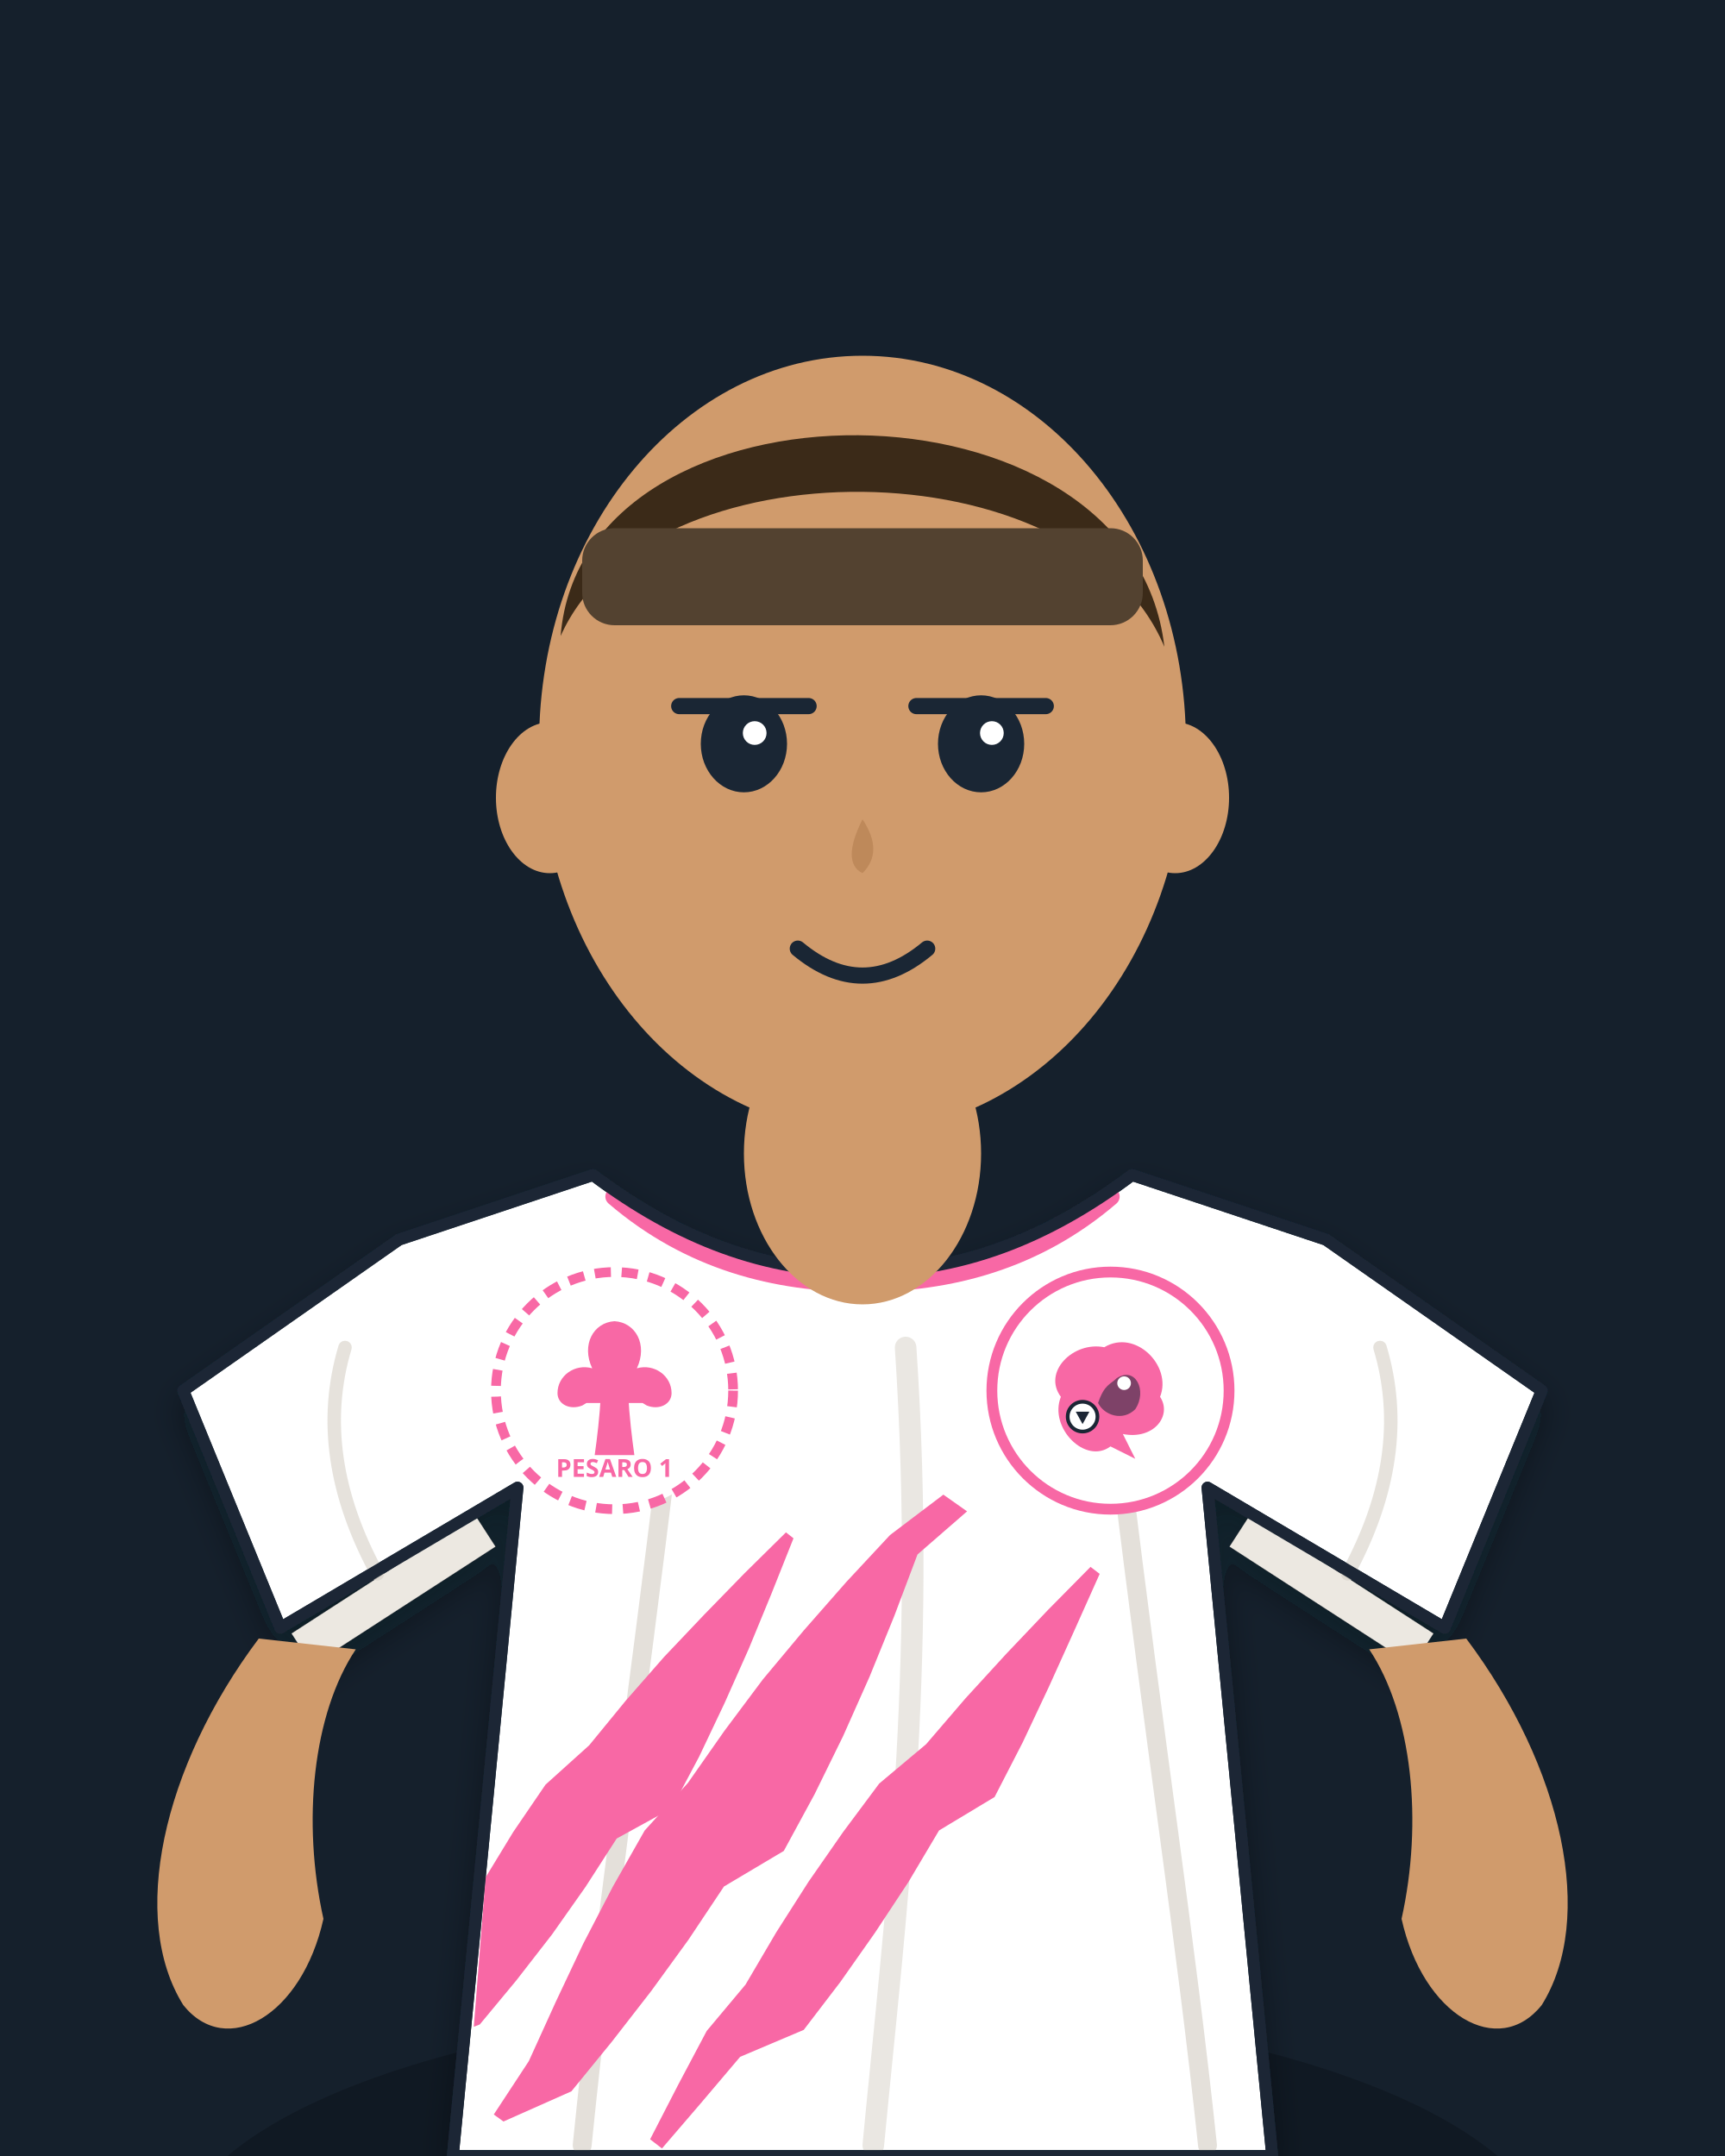
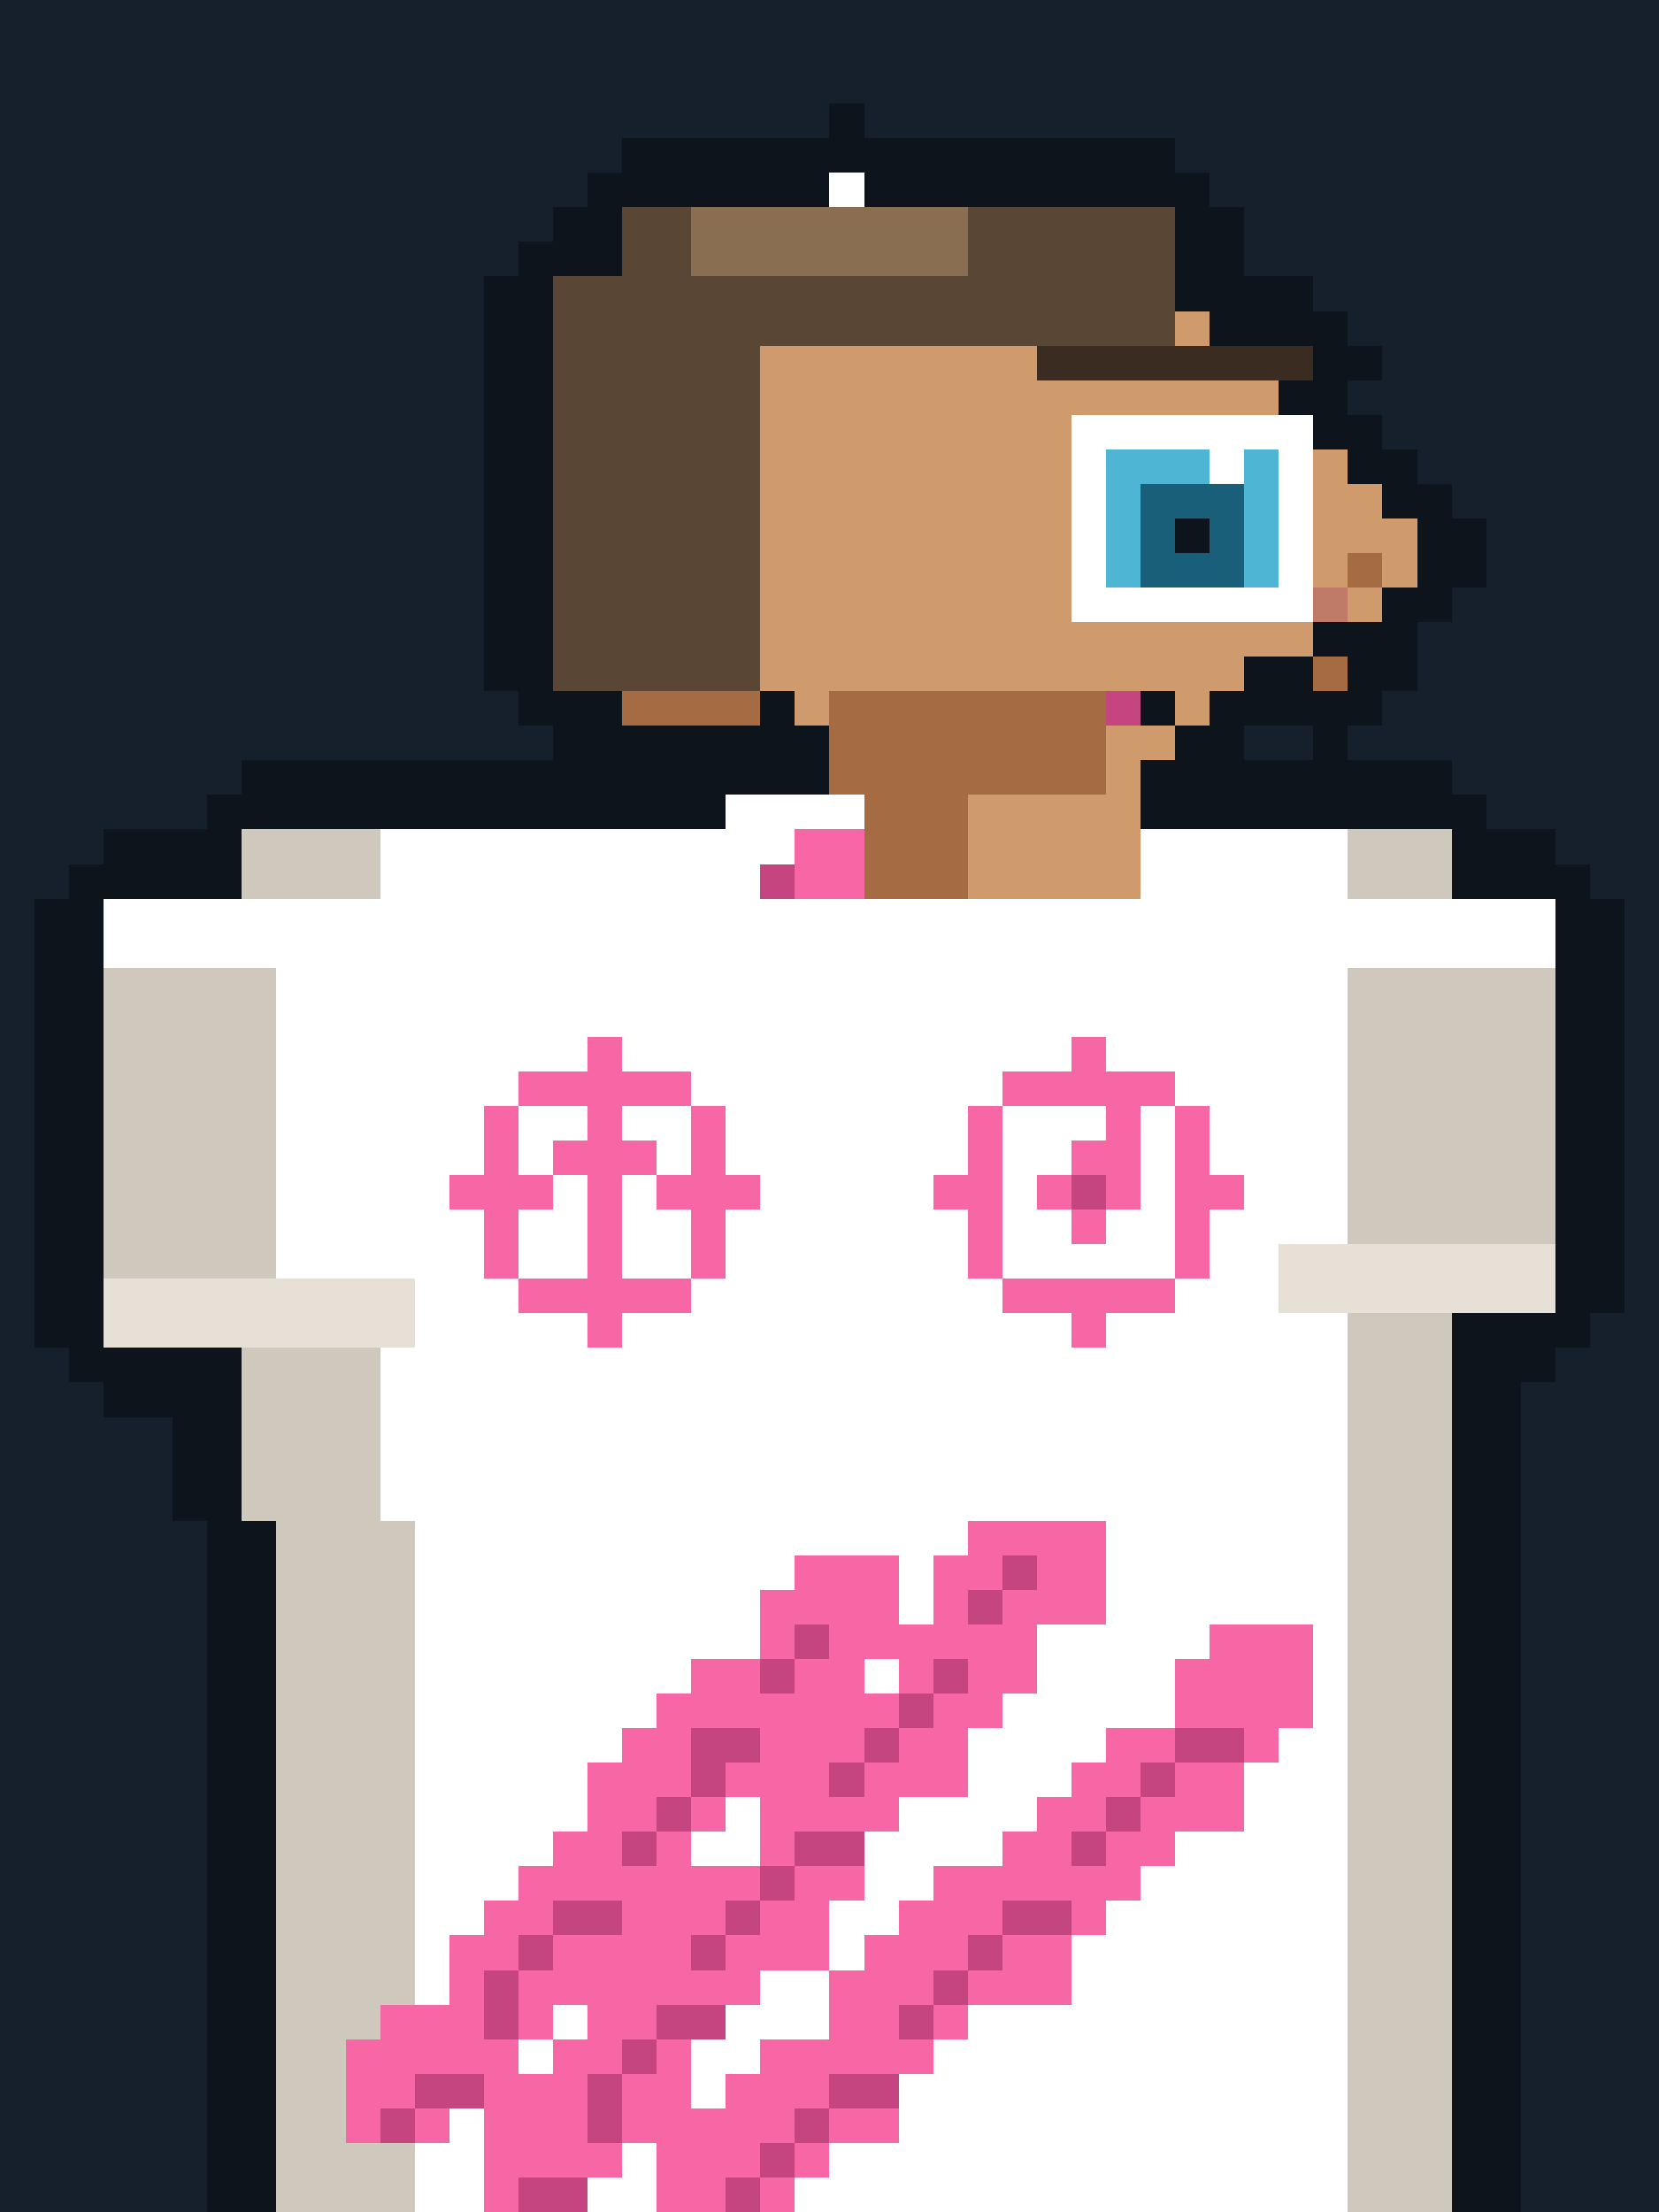
- <svg xmlns="http://www.w3.org/2000/svg" viewBox="0 0 320 400" width="320" height="400" role="img" aria-label="">
-   <defs>
-     <clipPath id="p-marco-33-torso">
-       <path d="M98 248 C120 240 140 246 160 246 C180 246 200 240 222 248 L234 400 L86 400 Z" />
-     </clipPath>
-     <linearGradient id="p-marco-33-shine" x1="0" y1="0" x2="1" y2="1">
-       <stop offset="0" stop-color="#ffffff" stop-opacity="0.28" />
-       <stop offset="0.45" stop-color="#ffffff" stop-opacity="0" />
-     </linearGradient>
-     <filter id="p-marco-33-soft" x="-10%" y="-10%" width="120%" height="120%">
-       <feDropShadow dx="0" dy="3" stdDeviation="3" flood-color="#0d141c" flood-opacity="0.35" />
-     </filter>
-   </defs>
-   <rect width="320" height="400" fill="#15202c" />
-   <ellipse cx="160" cy="418" rx="128" ry="46" fill="#0d141c" opacity="0.55" />
-   <g id="kit-body" filter="url(#p-marco-33-soft)">
-     <path d="M110 218 C126 230 142 236 160 236 C178 236 194 230 210 218 L246 230 L286 258 L268 302 L224 276 L236 400 L84 400 L96 276 L52 302 L34 258 L74 230 Z" fill="#ffffff" stroke="#1a2634" stroke-width="2.2" stroke-linejoin="round" />
-     <path d="M110 218 C126 230 142 236 160 236 C178 236 194 230 210 218 L246 230 L286 258 L268 302 L224 276 L236 400 L84 400 L96 276 L52 302 L34 258 L74 230 Z" fill="url(#p-marco-33-shine)" />
-     <path d="M56 306 L90 284" fill="none" stroke="#ece8e1" stroke-width="7" stroke-linecap="butt" />
-     <path d="M264 306 L230 284" fill="none" stroke="#ece8e1" stroke-width="7" stroke-linecap="butt" />
-     <path d="M114 222 C128 234 144 238 160 238 C176 238 192 234 206 222" fill="none" stroke="#f867a5" stroke-width="3.4" stroke-linecap="round" />
-     <path d="M124 268 C118 318 112 358 108 398" fill="none" stroke="#d8d3ca" stroke-width="3.5" stroke-linecap="round" opacity="0.7" />
-     <path d="M168 250 C172 310 166 356 162 398" fill="none" stroke="#d8d3ca" stroke-width="4" stroke-linecap="round" opacity="0.55" />
-     <path d="M208 272 C214 322 220 360 224 398" fill="none" stroke="#d8d3ca" stroke-width="3.5" stroke-linecap="round" opacity="0.7" />
-     <path d="M64 250 Q58 270 70 292" fill="none" stroke="#d8d3ca" stroke-width="2.5" stroke-linecap="round" opacity="0.65" />
-     <path d="M256 250 Q262 270 250 292" fill="none" stroke="#d8d3ca" stroke-width="2.5" stroke-linecap="round" opacity="0.65" />
-     <g clip-path="url(#p-marco-33-torso)" id="claw-slashes" fill="#f867a5">
-       <path d="M70.1 388.1L77.2 380.1L89.0 375.6L95.8 367.4L102.4 358.9L108.6 350.1L114.4 341.1L124.6 335.5L129.7 325.9L134.4 316.0L138.9 305.9L143.1 295.7L147.2 285.4L145.8 284.3L138.1 291.9L130.6 299.6L123.2 307.4L116.1 315.5L109.3 323.8L101.2 331.1L95.2 339.9L89.6 349.1L84.3 358.5L79.3 368.2L72.8 376.7L68.1 386.6Z" />
-       <path d="M93.4 393.6L106.0 388.0L113.5 378.8L120.8 369.4L127.7 359.9L134.3 350.0L145.4 343.4L151.1 332.9L156.4 322.1L161.3 311.1L165.9 299.8L170.2 288.4L179.4 280.4L175.0 277.3L165.1 284.8L157.0 293.5L149.1 302.5L141.5 311.6L134.4 321.1L127.6 330.8L119.6 339.6L113.7 350.0L108.2 360.6L103.1 371.4L98.1 382.4L91.6 392.3Z" />
-       <path d="M122.8 398.6L130.1 390.1L137.3 381.6L149.1 376.6L155.9 367.7L162.3 358.6L168.5 349.2L174.2 339.6L184.5 333.4L189.7 323.3L194.6 312.9L199.3 302.5L204.0 292.0L202.3 290.7L194.4 298.7L186.7 306.8L179.1 315.1L171.8 323.6L163.1 330.9L156.4 339.9L150.0 349.1L144.0 358.5L138.3 368.2L131.1 376.8L125.8 386.8L120.6 396.9Z" />
-     </g>
-     <g id="badge-agesci" transform="translate(114 258)">
-       <circle r="22" fill="#ffffff" stroke="#f867a5" stroke-width="1.8" stroke-dasharray="3 2" />
-       <g transform="scale(1.15)">
-         <path fill="#f867a5" d="M0 -11.2 C3.4 -11 5.4 -7.4 3.6 -3.6 C6.4 -4.4 9.2 -2.4 9.2 0.4 C9.2 2.2 7.2 3.2 5.2 2.4 L2.2 0.6 C2.4 4.2 2.8 7.6 3.2 10.4 H-3.2 C-2.8 7.6 -2.4 4.2 -2.2 0.6 L-5.2 2.4 C-7.2 3.2 -9.2 2.2 -9.2 0.4 C-9.2 -2.4 -6.4 -4.4 -3.6 -3.6 C-5.4 -7.4 -3.4 -11 0 -11.2 Z M-5.6 0.2 H5.6 V2 H-5.6 Z" />
-       </g>
-       <text x="0" y="16" text-anchor="middle" font-size="4.6" font-family="ui-sans-serif, system-ui, sans-serif" font-weight="700" fill="#f867a5">PESARO 1</text>
-     </g>
-     <g id="badge-sacchos" transform="translate(206 258)">
-       <circle r="22" fill="#ffffff" stroke="#f867a5" stroke-width="2" />
-       <g transform="scale(1.15)">
-         <path fill="#f867a5" d="M-1 -7 C4 -10 10 -4 8 1 C10 4 7 8 2 7 L4 11 L0 9 C-4 12 -10 6 -8 1 C-11 -3 -6 -8 -1 -7 Z" />
-         <path fill="#1a2634" d="M1 -2 C4 -4 6 0 4 3 C2 5 -1 4 -2 2 C-1 -1 0 -1 1 -2 Z" opacity="0.55" />
-         <circle cx="2.2" cy="-1.2" r="1.1" fill="#ffffff" />
-         <circle cx="-4.5" cy="4.2" r="2.4" fill="#ffffff" stroke="#1a2634" stroke-width="0.6" />
-         <path fill="#1a2634" d="M-5.6 3.4 L-3.4 3.4 L-4.5 5.4 Z" />
-       </g>
-     </g>
-     <path d="M110 218 C126 230 142 236 160 236 C178 236 194 230 210 218 L246 230 L286 258 L268 302 L224 276 L236 400 L84 400 L96 276 L52 302 L34 258 L74 230 Z" fill="none" stroke="#1a2634" stroke-width="2.2" stroke-linejoin="round" />
+ <svg xmlns="http://www.w3.org/2000/svg" viewBox="0 0 48 64" width="384" height="512" shape-rendering="crispEdges" role="img" aria-label="">
+   <rect width="48" height="64" fill="#15202c" />
+   <g id="kit-body">
+     <rect x="24" y="3" width="1" height="1" fill="#0d141c" />
+     <rect x="18" y="4" width="16" height="1" fill="#0d141c" />
+     <rect x="17" y="5" width="7" height="1" fill="#0d141c" />
+     <rect x="24" y="5" width="1" height="1" fill="#ffffff" />
+     <rect x="25" y="5" width="10" height="1" fill="#0d141c" />
+     <rect x="16" y="6" width="2" height="1" fill="#0d141c" />
+     <rect x="18" y="6" width="2" height="1" fill="#5a4634" />
+     <rect x="20" y="6" width="8" height="1" fill="#8a6e52" />
+     <rect x="28" y="6" width="6" height="1" fill="#5a4634" />
+     <rect x="34" y="6" width="2" height="1" fill="#0d141c" />
+     <rect x="15" y="7" width="3" height="1" fill="#0d141c" />
+     <rect x="18" y="7" width="2" height="1" fill="#5a4634" />
+     <rect x="20" y="7" width="8" height="1" fill="#8a6e52" />
+     <rect x="28" y="7" width="6" height="1" fill="#5a4634" />
+     <rect x="34" y="7" width="2" height="1" fill="#0d141c" />
+     <rect x="14" y="8" width="2" height="1" fill="#0d141c" />
+     <rect x="16" y="8" width="18" height="1" fill="#5a4634" />
+     <rect x="34" y="8" width="4" height="1" fill="#0d141c" />
+     <rect x="14" y="9" width="2" height="1" fill="#0d141c" />
+     <rect x="16" y="9" width="18" height="1" fill="#5a4634" />
+     <rect x="34" y="9" width="1" height="1" fill="#d09b6c" />
+     <rect x="35" y="9" width="4" height="1" fill="#0d141c" />
+     <rect x="14" y="10" width="2" height="1" fill="#0d141c" />
+     <rect x="16" y="10" width="6" height="1" fill="#5a4634" />
+     <rect x="22" y="10" width="8" height="1" fill="#d09b6c" />
+     <rect x="30" y="10" width="8" height="1" fill="#3a2c20" />
+     <rect x="38" y="10" width="2" height="1" fill="#0d141c" />
+     <rect x="14" y="11" width="2" height="1" fill="#0d141c" />
+     <rect x="16" y="11" width="6" height="1" fill="#5a4634" />
+     <rect x="22" y="11" width="15" height="1" fill="#d09b6c" />
+     <rect x="37" y="11" width="2" height="1" fill="#0d141c" />
+     <rect x="14" y="12" width="2" height="1" fill="#0d141c" />
+     <rect x="16" y="12" width="6" height="1" fill="#5a4634" />
+     <rect x="22" y="12" width="9" height="1" fill="#d09b6c" />
+     <rect x="31" y="12" width="7" height="1" fill="#ffffff" />
+     <rect x="38" y="12" width="2" height="1" fill="#0d141c" />
+     <rect x="14" y="13" width="2" height="1" fill="#0d141c" />
+     <rect x="16" y="13" width="6" height="1" fill="#5a4634" />
+     <rect x="22" y="13" width="9" height="1" fill="#d09b6c" />
+     <rect x="31" y="13" width="1" height="1" fill="#ffffff" />
+     <rect x="32" y="13" width="3" height="1" fill="#4eb6d4" />
+     <rect x="35" y="13" width="1" height="1" fill="#ffffff" />
+     <rect x="36" y="13" width="1" height="1" fill="#4eb6d4" />
+     <rect x="37" y="13" width="1" height="1" fill="#ffffff" />
+     <rect x="38" y="13" width="1" height="1" fill="#d09b6c" />
+     <rect x="39" y="13" width="2" height="1" fill="#0d141c" />
+     <rect x="14" y="14" width="2" height="1" fill="#0d141c" />
+     <rect x="16" y="14" width="6" height="1" fill="#5a4634" />
+     <rect x="22" y="14" width="9" height="1" fill="#d09b6c" />
+     <rect x="31" y="14" width="1" height="1" fill="#ffffff" />
+     <rect x="32" y="14" width="1" height="1" fill="#4eb6d4" />
+     <rect x="33" y="14" width="3" height="1" fill="#1a5f7a" />
+     <rect x="36" y="14" width="1" height="1" fill="#4eb6d4" />
+     <rect x="37" y="14" width="1" height="1" fill="#ffffff" />
+     <rect x="38" y="14" width="2" height="1" fill="#d09b6c" />
+     <rect x="40" y="14" width="2" height="1" fill="#0d141c" />
+     <rect x="14" y="15" width="2" height="1" fill="#0d141c" />
+     <rect x="16" y="15" width="6" height="1" fill="#5a4634" />
+     <rect x="22" y="15" width="9" height="1" fill="#d09b6c" />
+     <rect x="31" y="15" width="1" height="1" fill="#ffffff" />
+     <rect x="32" y="15" width="1" height="1" fill="#4eb6d4" />
+     <rect x="33" y="15" width="1" height="1" fill="#1a5f7a" />
+     <rect x="34" y="15" width="1" height="1" fill="#0d141c" />
+     <rect x="35" y="15" width="1" height="1" fill="#1a5f7a" />
+     <rect x="36" y="15" width="1" height="1" fill="#4eb6d4" />
+     <rect x="37" y="15" width="1" height="1" fill="#ffffff" />
+     <rect x="38" y="15" width="3" height="1" fill="#d09b6c" />
+     <rect x="41" y="15" width="2" height="1" fill="#0d141c" />
+     <rect x="14" y="16" width="2" height="1" fill="#0d141c" />
+     <rect x="16" y="16" width="6" height="1" fill="#5a4634" />
+     <rect x="22" y="16" width="9" height="1" fill="#d09b6c" />
+     <rect x="31" y="16" width="1" height="1" fill="#ffffff" />
+     <rect x="32" y="16" width="1" height="1" fill="#4eb6d4" />
+     <rect x="33" y="16" width="3" height="1" fill="#1a5f7a" />
+     <rect x="36" y="16" width="1" height="1" fill="#4eb6d4" />
+     <rect x="37" y="16" width="1" height="1" fill="#ffffff" />
+     <rect x="38" y="16" width="1" height="1" fill="#d09b6c" />
+     <rect x="39" y="16" width="1" height="1" fill="#a56b42" />
+     <rect x="40" y="16" width="1" height="1" fill="#d09b6c" />
+     <rect x="41" y="16" width="2" height="1" fill="#0d141c" />
+     <rect x="14" y="17" width="2" height="1" fill="#0d141c" />
+     <rect x="16" y="17" width="6" height="1" fill="#5a4634" />
+     <rect x="22" y="17" width="9" height="1" fill="#d09b6c" />
+     <rect x="31" y="17" width="7" height="1" fill="#ffffff" />
+     <rect x="38" y="17" width="1" height="1" fill="#c07a68" />
+     <rect x="39" y="17" width="1" height="1" fill="#d09b6c" />
+     <rect x="40" y="17" width="2" height="1" fill="#0d141c" />
+     <rect x="14" y="18" width="2" height="1" fill="#0d141c" />
+     <rect x="16" y="18" width="6" height="1" fill="#5a4634" />
+     <rect x="22" y="18" width="16" height="1" fill="#d09b6c" />
+     <rect x="38" y="18" width="3" height="1" fill="#0d141c" />
+     <rect x="14" y="19" width="2" height="1" fill="#0d141c" />
+     <rect x="16" y="19" width="6" height="1" fill="#5a4634" />
+     <rect x="22" y="19" width="14" height="1" fill="#d09b6c" />
+     <rect x="36" y="19" width="2" height="1" fill="#0d141c" />
+     <rect x="38" y="19" width="1" height="1" fill="#a56b42" />
+     <rect x="39" y="19" width="2" height="1" fill="#0d141c" />
+     <rect x="15" y="20" width="3" height="1" fill="#0d141c" />
+     <rect x="18" y="20" width="4" height="1" fill="#a56b42" />
+     <rect x="22" y="20" width="1" height="1" fill="#0d141c" />
+     <rect x="23" y="20" width="1" height="1" fill="#d09b6c" />
+     <rect x="24" y="20" width="8" height="1" fill="#a56b42" />
+     <rect x="32" y="20" width="1" height="1" fill="#c44580" />
+     <rect x="33" y="20" width="1" height="1" fill="#0d141c" />
+     <rect x="34" y="20" width="1" height="1" fill="#d09b6c" />
+     <rect x="35" y="20" width="5" height="1" fill="#0d141c" />
+     <rect x="16" y="21" width="8" height="1" fill="#0d141c" />
+     <rect x="24" y="21" width="8" height="1" fill="#a56b42" />
+     <rect x="32" y="21" width="2" height="1" fill="#d09b6c" />
+     <rect x="34" y="21" width="2" height="1" fill="#0d141c" />
+     <rect x="38" y="21" width="1" height="1" fill="#0d141c" />
+     <rect x="7" y="22" width="17" height="1" fill="#0d141c" />
+     <rect x="24" y="22" width="8" height="1" fill="#a56b42" />
+     <rect x="32" y="22" width="1" height="1" fill="#d09b6c" />
+     <rect x="33" y="22" width="9" height="1" fill="#0d141c" />
+     <rect x="6" y="23" width="15" height="1" fill="#0d141c" />
+     <rect x="21" y="23" width="4" height="1" fill="#ffffff" />
+     <rect x="25" y="23" width="3" height="1" fill="#a56b42" />
+     <rect x="28" y="23" width="5" height="1" fill="#d09b6c" />
+     <rect x="33" y="23" width="10" height="1" fill="#0d141c" />
+     <rect x="3" y="24" width="4" height="1" fill="#0d141c" />
+     <rect x="7" y="24" width="4" height="1" fill="#cfc8bc" />
+     <rect x="11" y="24" width="12" height="1" fill="#ffffff" />
+     <rect x="23" y="24" width="2" height="1" fill="#f867a5" />
+     <rect x="25" y="24" width="3" height="1" fill="#a56b42" />
+     <rect x="28" y="24" width="5" height="1" fill="#d09b6c" />
+     <rect x="33" y="24" width="6" height="1" fill="#ffffff" />
+     <rect x="39" y="24" width="3" height="1" fill="#cfc8bc" />
+     <rect x="42" y="24" width="3" height="1" fill="#0d141c" />
+     <rect x="2" y="25" width="5" height="1" fill="#0d141c" />
+     <rect x="7" y="25" width="4" height="1" fill="#cfc8bc" />
+     <rect x="11" y="25" width="11" height="1" fill="#ffffff" />
+     <rect x="22" y="25" width="1" height="1" fill="#c44580" />
+     <rect x="23" y="25" width="2" height="1" fill="#f867a5" />
+     <rect x="25" y="25" width="3" height="1" fill="#a56b42" />
+     <rect x="28" y="25" width="5" height="1" fill="#d09b6c" />
+     <rect x="33" y="25" width="6" height="1" fill="#ffffff" />
+     <rect x="39" y="25" width="3" height="1" fill="#cfc8bc" />
+     <rect x="42" y="25" width="4" height="1" fill="#0d141c" />
+     <rect x="1" y="26" width="2" height="1" fill="#0d141c" />
+     <rect x="3" y="26" width="42" height="1" fill="#ffffff" />
+     <rect x="45" y="26" width="2" height="1" fill="#0d141c" />
+     <rect x="1" y="27" width="2" height="1" fill="#0d141c" />
+     <rect x="3" y="27" width="42" height="1" fill="#ffffff" />
+     <rect x="45" y="27" width="2" height="1" fill="#0d141c" />
+     <rect x="1" y="28" width="2" height="1" fill="#0d141c" />
+     <rect x="3" y="28" width="5" height="1" fill="#cfc8bc" />
+     <rect x="8" y="28" width="31" height="1" fill="#ffffff" />
+     <rect x="39" y="28" width="6" height="1" fill="#cfc8bc" />
+     <rect x="45" y="28" width="2" height="1" fill="#0d141c" />
+     <rect x="1" y="29" width="2" height="1" fill="#0d141c" />
+     <rect x="3" y="29" width="5" height="1" fill="#cfc8bc" />
+     <rect x="8" y="29" width="31" height="1" fill="#ffffff" />
+     <rect x="39" y="29" width="6" height="1" fill="#cfc8bc" />
+     <rect x="45" y="29" width="2" height="1" fill="#0d141c" />
+     <rect x="1" y="30" width="2" height="1" fill="#0d141c" />
+     <rect x="3" y="30" width="5" height="1" fill="#cfc8bc" />
+     <rect x="8" y="30" width="9" height="1" fill="#ffffff" />
+     <rect x="17" y="30" width="1" height="1" fill="#f867a5" />
+     <rect x="18" y="30" width="13" height="1" fill="#ffffff" />
+     <rect x="31" y="30" width="1" height="1" fill="#f867a5" />
+     <rect x="32" y="30" width="7" height="1" fill="#ffffff" />
+     <rect x="39" y="30" width="6" height="1" fill="#cfc8bc" />
+     <rect x="45" y="30" width="2" height="1" fill="#0d141c" />
+     <rect x="1" y="31" width="2" height="1" fill="#0d141c" />
+     <rect x="3" y="31" width="5" height="1" fill="#cfc8bc" />
+     <rect x="8" y="31" width="7" height="1" fill="#ffffff" />
+     <rect x="15" y="31" width="5" height="1" fill="#f867a5" />
+     <rect x="20" y="31" width="9" height="1" fill="#ffffff" />
+     <rect x="29" y="31" width="5" height="1" fill="#f867a5" />
+     <rect x="34" y="31" width="5" height="1" fill="#ffffff" />
+     <rect x="39" y="31" width="6" height="1" fill="#cfc8bc" />
+     <rect x="45" y="31" width="2" height="1" fill="#0d141c" />
+     <rect x="1" y="32" width="2" height="1" fill="#0d141c" />
+     <rect x="3" y="32" width="5" height="1" fill="#cfc8bc" />
+     <rect x="8" y="32" width="6" height="1" fill="#ffffff" />
+     <rect x="14" y="32" width="1" height="1" fill="#f867a5" />
+     <rect x="15" y="32" width="2" height="1" fill="#ffffff" />
+     <rect x="17" y="32" width="1" height="1" fill="#f867a5" />
+     <rect x="18" y="32" width="2" height="1" fill="#ffffff" />
+     <rect x="20" y="32" width="1" height="1" fill="#f867a5" />
+     <rect x="21" y="32" width="7" height="1" fill="#ffffff" />
+     <rect x="28" y="32" width="1" height="1" fill="#f867a5" />
+     <rect x="29" y="32" width="3" height="1" fill="#ffffff" />
+     <rect x="32" y="32" width="1" height="1" fill="#f867a5" />
+     <rect x="33" y="32" width="1" height="1" fill="#ffffff" />
+     <rect x="34" y="32" width="1" height="1" fill="#f867a5" />
+     <rect x="35" y="32" width="4" height="1" fill="#ffffff" />
+     <rect x="39" y="32" width="6" height="1" fill="#cfc8bc" />
+     <rect x="45" y="32" width="2" height="1" fill="#0d141c" />
+     <rect x="1" y="33" width="2" height="1" fill="#0d141c" />
+     <rect x="3" y="33" width="5" height="1" fill="#cfc8bc" />
+     <rect x="8" y="33" width="6" height="1" fill="#ffffff" />
+     <rect x="14" y="33" width="1" height="1" fill="#f867a5" />
+     <rect x="15" y="33" width="1" height="1" fill="#ffffff" />
+     <rect x="16" y="33" width="3" height="1" fill="#f867a5" />
+     <rect x="19" y="33" width="1" height="1" fill="#ffffff" />
+     <rect x="20" y="33" width="1" height="1" fill="#f867a5" />
+     <rect x="21" y="33" width="7" height="1" fill="#ffffff" />
+     <rect x="28" y="33" width="1" height="1" fill="#f867a5" />
+     <rect x="29" y="33" width="2" height="1" fill="#ffffff" />
+     <rect x="31" y="33" width="2" height="1" fill="#f867a5" />
+     <rect x="33" y="33" width="1" height="1" fill="#ffffff" />
+     <rect x="34" y="33" width="1" height="1" fill="#f867a5" />
+     <rect x="35" y="33" width="4" height="1" fill="#ffffff" />
+     <rect x="39" y="33" width="6" height="1" fill="#cfc8bc" />
+     <rect x="45" y="33" width="2" height="1" fill="#0d141c" />
+     <rect x="1" y="34" width="2" height="1" fill="#0d141c" />
+     <rect x="3" y="34" width="5" height="1" fill="#cfc8bc" />
+     <rect x="8" y="34" width="5" height="1" fill="#ffffff" />
+     <rect x="13" y="34" width="3" height="1" fill="#f867a5" />
+     <rect x="16" y="34" width="1" height="1" fill="#ffffff" />
+     <rect x="17" y="34" width="1" height="1" fill="#f867a5" />
+     <rect x="18" y="34" width="1" height="1" fill="#ffffff" />
+     <rect x="19" y="34" width="3" height="1" fill="#f867a5" />
+     <rect x="22" y="34" width="5" height="1" fill="#ffffff" />
+     <rect x="27" y="34" width="2" height="1" fill="#f867a5" />
+     <rect x="29" y="34" width="1" height="1" fill="#ffffff" />
+     <rect x="30" y="34" width="1" height="1" fill="#f867a5" />
+     <rect x="31" y="34" width="1" height="1" fill="#c44580" />
+     <rect x="32" y="34" width="1" height="1" fill="#f867a5" />
+     <rect x="33" y="34" width="1" height="1" fill="#ffffff" />
+     <rect x="34" y="34" width="2" height="1" fill="#f867a5" />
+     <rect x="36" y="34" width="3" height="1" fill="#ffffff" />
+     <rect x="39" y="34" width="6" height="1" fill="#cfc8bc" />
+     <rect x="45" y="34" width="2" height="1" fill="#0d141c" />
+     <rect x="1" y="35" width="2" height="1" fill="#0d141c" />
+     <rect x="3" y="35" width="5" height="1" fill="#cfc8bc" />
+     <rect x="8" y="35" width="6" height="1" fill="#ffffff" />
+     <rect x="14" y="35" width="1" height="1" fill="#f867a5" />
+     <rect x="15" y="35" width="2" height="1" fill="#ffffff" />
+     <rect x="17" y="35" width="1" height="1" fill="#f867a5" />
+     <rect x="18" y="35" width="2" height="1" fill="#ffffff" />
+     <rect x="20" y="35" width="1" height="1" fill="#f867a5" />
+     <rect x="21" y="35" width="7" height="1" fill="#ffffff" />
+     <rect x="28" y="35" width="1" height="1" fill="#f867a5" />
+     <rect x="29" y="35" width="2" height="1" fill="#ffffff" />
+     <rect x="31" y="35" width="1" height="1" fill="#f867a5" />
+     <rect x="32" y="35" width="2" height="1" fill="#ffffff" />
+     <rect x="34" y="35" width="1" height="1" fill="#f867a5" />
+     <rect x="35" y="35" width="4" height="1" fill="#ffffff" />
+     <rect x="39" y="35" width="6" height="1" fill="#cfc8bc" />
+     <rect x="45" y="35" width="2" height="1" fill="#0d141c" />
+     <rect x="1" y="36" width="2" height="1" fill="#0d141c" />
+     <rect x="3" y="36" width="5" height="1" fill="#cfc8bc" />
+     <rect x="8" y="36" width="6" height="1" fill="#ffffff" />
+     <rect x="14" y="36" width="1" height="1" fill="#f867a5" />
+     <rect x="15" y="36" width="2" height="1" fill="#ffffff" />
+     <rect x="17" y="36" width="1" height="1" fill="#f867a5" />
+     <rect x="18" y="36" width="2" height="1" fill="#ffffff" />
+     <rect x="20" y="36" width="1" height="1" fill="#f867a5" />
+     <rect x="21" y="36" width="7" height="1" fill="#ffffff" />
+     <rect x="28" y="36" width="1" height="1" fill="#f867a5" />
+     <rect x="29" y="36" width="5" height="1" fill="#ffffff" />
+     <rect x="34" y="36" width="1" height="1" fill="#f867a5" />
+     <rect x="35" y="36" width="2" height="1" fill="#ffffff" />
+     <rect x="37" y="36" width="8" height="1" fill="#e6e0d6" />
+     <rect x="45" y="36" width="2" height="1" fill="#0d141c" />
+     <rect x="1" y="37" width="2" height="1" fill="#0d141c" />
+     <rect x="3" y="37" width="9" height="1" fill="#e6e0d6" />
+     <rect x="12" y="37" width="3" height="1" fill="#ffffff" />
+     <rect x="15" y="37" width="5" height="1" fill="#f867a5" />
+     <rect x="20" y="37" width="9" height="1" fill="#ffffff" />
+     <rect x="29" y="37" width="5" height="1" fill="#f867a5" />
+     <rect x="34" y="37" width="3" height="1" fill="#ffffff" />
+     <rect x="37" y="37" width="8" height="1" fill="#e6e0d6" />
+     <rect x="45" y="37" width="2" height="1" fill="#0d141c" />
+     <rect x="1" y="38" width="2" height="1" fill="#0d141c" />
+     <rect x="3" y="38" width="9" height="1" fill="#e6e0d6" />
+     <rect x="12" y="38" width="5" height="1" fill="#ffffff" />
+     <rect x="17" y="38" width="1" height="1" fill="#f867a5" />
+     <rect x="18" y="38" width="13" height="1" fill="#ffffff" />
+     <rect x="31" y="38" width="1" height="1" fill="#f867a5" />
+     <rect x="32" y="38" width="7" height="1" fill="#ffffff" />
+     <rect x="39" y="38" width="3" height="1" fill="#cfc8bc" />
+     <rect x="42" y="38" width="4" height="1" fill="#0d141c" />
+     <rect x="2" y="39" width="5" height="1" fill="#0d141c" />
+     <rect x="7" y="39" width="4" height="1" fill="#cfc8bc" />
+     <rect x="11" y="39" width="28" height="1" fill="#ffffff" />
+     <rect x="39" y="39" width="3" height="1" fill="#cfc8bc" />
+     <rect x="42" y="39" width="3" height="1" fill="#0d141c" />
+     <rect x="3" y="40" width="4" height="1" fill="#0d141c" />
+     <rect x="7" y="40" width="4" height="1" fill="#cfc8bc" />
+     <rect x="11" y="40" width="28" height="1" fill="#ffffff" />
+     <rect x="39" y="40" width="3" height="1" fill="#cfc8bc" />
+     <rect x="42" y="40" width="2" height="1" fill="#0d141c" />
+     <rect x="5" y="41" width="2" height="1" fill="#0d141c" />
+     <rect x="7" y="41" width="4" height="1" fill="#cfc8bc" />
+     <rect x="11" y="41" width="28" height="1" fill="#ffffff" />
+     <rect x="39" y="41" width="3" height="1" fill="#cfc8bc" />
+     <rect x="42" y="41" width="2" height="1" fill="#0d141c" />
+     <rect x="5" y="42" width="2" height="1" fill="#0d141c" />
+     <rect x="7" y="42" width="4" height="1" fill="#cfc8bc" />
+     <rect x="11" y="42" width="28" height="1" fill="#ffffff" />
+     <rect x="39" y="42" width="3" height="1" fill="#cfc8bc" />
+     <rect x="42" y="42" width="2" height="1" fill="#0d141c" />
+     <rect x="5" y="43" width="2" height="1" fill="#0d141c" />
+     <rect x="7" y="43" width="4" height="1" fill="#cfc8bc" />
+     <rect x="11" y="43" width="28" height="1" fill="#ffffff" />
+     <rect x="39" y="43" width="3" height="1" fill="#cfc8bc" />
+     <rect x="42" y="43" width="2" height="1" fill="#0d141c" />
+     <rect x="6" y="44" width="2" height="1" fill="#0d141c" />
+     <rect x="8" y="44" width="4" height="1" fill="#cfc8bc" />
+     <rect x="12" y="44" width="16" height="1" fill="#ffffff" />
+     <rect x="28" y="44" width="4" height="1" fill="#f867a5" />
+     <rect x="32" y="44" width="7" height="1" fill="#ffffff" />
+     <rect x="39" y="44" width="3" height="1" fill="#cfc8bc" />
+     <rect x="42" y="44" width="2" height="1" fill="#0d141c" />
+     <rect x="6" y="45" width="2" height="1" fill="#0d141c" />
+     <rect x="8" y="45" width="4" height="1" fill="#cfc8bc" />
+     <rect x="12" y="45" width="11" height="1" fill="#ffffff" />
+     <rect x="23" y="45" width="3" height="1" fill="#f867a5" />
+     <rect x="26" y="45" width="1" height="1" fill="#ffffff" />
+     <rect x="27" y="45" width="2" height="1" fill="#f867a5" />
+     <rect x="29" y="45" width="1" height="1" fill="#c44580" />
+     <rect x="30" y="45" width="2" height="1" fill="#f867a5" />
+     <rect x="32" y="45" width="7" height="1" fill="#ffffff" />
+     <rect x="39" y="45" width="3" height="1" fill="#cfc8bc" />
+     <rect x="42" y="45" width="2" height="1" fill="#0d141c" />
+     <rect x="6" y="46" width="2" height="1" fill="#0d141c" />
+     <rect x="8" y="46" width="4" height="1" fill="#cfc8bc" />
+     <rect x="12" y="46" width="10" height="1" fill="#ffffff" />
+     <rect x="22" y="46" width="4" height="1" fill="#f867a5" />
+     <rect x="26" y="46" width="1" height="1" fill="#ffffff" />
+     <rect x="27" y="46" width="1" height="1" fill="#f867a5" />
+     <rect x="28" y="46" width="1" height="1" fill="#c44580" />
+     <rect x="29" y="46" width="3" height="1" fill="#f867a5" />
+     <rect x="32" y="46" width="7" height="1" fill="#ffffff" />
+     <rect x="39" y="46" width="3" height="1" fill="#cfc8bc" />
+     <rect x="42" y="46" width="2" height="1" fill="#0d141c" />
+     <rect x="6" y="47" width="2" height="1" fill="#0d141c" />
+     <rect x="8" y="47" width="4" height="1" fill="#cfc8bc" />
+     <rect x="12" y="47" width="10" height="1" fill="#ffffff" />
+     <rect x="22" y="47" width="1" height="1" fill="#f867a5" />
+     <rect x="23" y="47" width="1" height="1" fill="#c44580" />
+     <rect x="24" y="47" width="6" height="1" fill="#f867a5" />
+     <rect x="30" y="47" width="5" height="1" fill="#ffffff" />
+     <rect x="35" y="47" width="3" height="1" fill="#f867a5" />
+     <rect x="38" y="47" width="1" height="1" fill="#ffffff" />
+     <rect x="39" y="47" width="3" height="1" fill="#cfc8bc" />
+     <rect x="42" y="47" width="2" height="1" fill="#0d141c" />
+     <rect x="6" y="48" width="2" height="1" fill="#0d141c" />
+     <rect x="8" y="48" width="4" height="1" fill="#cfc8bc" />
+     <rect x="12" y="48" width="8" height="1" fill="#ffffff" />
+     <rect x="20" y="48" width="2" height="1" fill="#f867a5" />
+     <rect x="22" y="48" width="1" height="1" fill="#c44580" />
+     <rect x="23" y="48" width="2" height="1" fill="#f867a5" />
+     <rect x="25" y="48" width="1" height="1" fill="#ffffff" />
+     <rect x="26" y="48" width="1" height="1" fill="#f867a5" />
+     <rect x="27" y="48" width="1" height="1" fill="#c44580" />
+     <rect x="28" y="48" width="2" height="1" fill="#f867a5" />
+     <rect x="30" y="48" width="4" height="1" fill="#ffffff" />
+     <rect x="34" y="48" width="4" height="1" fill="#f867a5" />
+     <rect x="38" y="48" width="1" height="1" fill="#ffffff" />
+     <rect x="39" y="48" width="3" height="1" fill="#cfc8bc" />
+     <rect x="42" y="48" width="2" height="1" fill="#0d141c" />
+     <rect x="6" y="49" width="2" height="1" fill="#0d141c" />
+     <rect x="8" y="49" width="4" height="1" fill="#cfc8bc" />
+     <rect x="12" y="49" width="7" height="1" fill="#ffffff" />
+     <rect x="19" y="49" width="7" height="1" fill="#f867a5" />
+     <rect x="26" y="49" width="1" height="1" fill="#c44580" />
+     <rect x="27" y="49" width="2" height="1" fill="#f867a5" />
+     <rect x="29" y="49" width="5" height="1" fill="#ffffff" />
+     <rect x="34" y="49" width="4" height="1" fill="#f867a5" />
+     <rect x="38" y="49" width="1" height="1" fill="#ffffff" />
+     <rect x="39" y="49" width="3" height="1" fill="#cfc8bc" />
+     <rect x="42" y="49" width="2" height="1" fill="#0d141c" />
+     <rect x="6" y="50" width="2" height="1" fill="#0d141c" />
+     <rect x="8" y="50" width="4" height="1" fill="#cfc8bc" />
+     <rect x="12" y="50" width="6" height="1" fill="#ffffff" />
+     <rect x="18" y="50" width="2" height="1" fill="#f867a5" />
+     <rect x="20" y="50" width="2" height="1" fill="#c44580" />
+     <rect x="22" y="50" width="3" height="1" fill="#f867a5" />
+     <rect x="25" y="50" width="1" height="1" fill="#c44580" />
+     <rect x="26" y="50" width="2" height="1" fill="#f867a5" />
+     <rect x="28" y="50" width="4" height="1" fill="#ffffff" />
+     <rect x="32" y="50" width="2" height="1" fill="#f867a5" />
+     <rect x="34" y="50" width="2" height="1" fill="#c44580" />
+     <rect x="36" y="50" width="1" height="1" fill="#f867a5" />
+     <rect x="37" y="50" width="2" height="1" fill="#ffffff" />
+     <rect x="39" y="50" width="3" height="1" fill="#cfc8bc" />
+     <rect x="42" y="50" width="2" height="1" fill="#0d141c" />
+     <rect x="6" y="51" width="2" height="1" fill="#0d141c" />
+     <rect x="8" y="51" width="4" height="1" fill="#cfc8bc" />
+     <rect x="12" y="51" width="5" height="1" fill="#ffffff" />
+     <rect x="17" y="51" width="3" height="1" fill="#f867a5" />
+     <rect x="20" y="51" width="1" height="1" fill="#c44580" />
+     <rect x="21" y="51" width="3" height="1" fill="#f867a5" />
+     <rect x="24" y="51" width="1" height="1" fill="#c44580" />
+     <rect x="25" y="51" width="3" height="1" fill="#f867a5" />
+     <rect x="28" y="51" width="3" height="1" fill="#ffffff" />
+     <rect x="31" y="51" width="2" height="1" fill="#f867a5" />
+     <rect x="33" y="51" width="1" height="1" fill="#c44580" />
+     <rect x="34" y="51" width="2" height="1" fill="#f867a5" />
+     <rect x="36" y="51" width="3" height="1" fill="#ffffff" />
+     <rect x="39" y="51" width="3" height="1" fill="#cfc8bc" />
+     <rect x="42" y="51" width="2" height="1" fill="#0d141c" />
+     <rect x="6" y="52" width="2" height="1" fill="#0d141c" />
+     <rect x="8" y="52" width="4" height="1" fill="#cfc8bc" />
+     <rect x="12" y="52" width="5" height="1" fill="#ffffff" />
+     <rect x="17" y="52" width="2" height="1" fill="#f867a5" />
+     <rect x="19" y="52" width="1" height="1" fill="#c44580" />
+     <rect x="20" y="52" width="1" height="1" fill="#f867a5" />
+     <rect x="21" y="52" width="1" height="1" fill="#ffffff" />
+     <rect x="22" y="52" width="4" height="1" fill="#f867a5" />
+     <rect x="26" y="52" width="4" height="1" fill="#ffffff" />
+     <rect x="30" y="52" width="2" height="1" fill="#f867a5" />
+     <rect x="32" y="52" width="1" height="1" fill="#c44580" />
+     <rect x="33" y="52" width="3" height="1" fill="#f867a5" />
+     <rect x="36" y="52" width="3" height="1" fill="#ffffff" />
+     <rect x="39" y="52" width="3" height="1" fill="#cfc8bc" />
+     <rect x="42" y="52" width="2" height="1" fill="#0d141c" />
+     <rect x="6" y="53" width="2" height="1" fill="#0d141c" />
+     <rect x="8" y="53" width="4" height="1" fill="#cfc8bc" />
+     <rect x="12" y="53" width="4" height="1" fill="#ffffff" />
+     <rect x="16" y="53" width="2" height="1" fill="#f867a5" />
+     <rect x="18" y="53" width="1" height="1" fill="#c44580" />
+     <rect x="19" y="53" width="1" height="1" fill="#f867a5" />
+     <rect x="20" y="53" width="2" height="1" fill="#ffffff" />
+     <rect x="22" y="53" width="1" height="1" fill="#f867a5" />
+     <rect x="23" y="53" width="2" height="1" fill="#c44580" />
+     <rect x="25" y="53" width="4" height="1" fill="#ffffff" />
+     <rect x="29" y="53" width="2" height="1" fill="#f867a5" />
+     <rect x="31" y="53" width="1" height="1" fill="#c44580" />
+     <rect x="32" y="53" width="2" height="1" fill="#f867a5" />
+     <rect x="34" y="53" width="5" height="1" fill="#ffffff" />
+     <rect x="39" y="53" width="3" height="1" fill="#cfc8bc" />
+     <rect x="42" y="53" width="2" height="1" fill="#0d141c" />
+     <rect x="6" y="54" width="2" height="1" fill="#0d141c" />
+     <rect x="8" y="54" width="4" height="1" fill="#cfc8bc" />
+     <rect x="12" y="54" width="3" height="1" fill="#ffffff" />
+     <rect x="15" y="54" width="7" height="1" fill="#f867a5" />
+     <rect x="22" y="54" width="1" height="1" fill="#c44580" />
+     <rect x="23" y="54" width="2" height="1" fill="#f867a5" />
+     <rect x="25" y="54" width="2" height="1" fill="#ffffff" />
+     <rect x="27" y="54" width="6" height="1" fill="#f867a5" />
+     <rect x="33" y="54" width="6" height="1" fill="#ffffff" />
+     <rect x="39" y="54" width="3" height="1" fill="#cfc8bc" />
+     <rect x="42" y="54" width="2" height="1" fill="#0d141c" />
+     <rect x="6" y="55" width="2" height="1" fill="#0d141c" />
+     <rect x="8" y="55" width="4" height="1" fill="#cfc8bc" />
+     <rect x="12" y="55" width="2" height="1" fill="#ffffff" />
+     <rect x="14" y="55" width="2" height="1" fill="#f867a5" />
+     <rect x="16" y="55" width="2" height="1" fill="#c44580" />
+     <rect x="18" y="55" width="3" height="1" fill="#f867a5" />
+     <rect x="21" y="55" width="1" height="1" fill="#c44580" />
+     <rect x="22" y="55" width="2" height="1" fill="#f867a5" />
+     <rect x="24" y="55" width="2" height="1" fill="#ffffff" />
+     <rect x="26" y="55" width="3" height="1" fill="#f867a5" />
+     <rect x="29" y="55" width="2" height="1" fill="#c44580" />
+     <rect x="31" y="55" width="1" height="1" fill="#f867a5" />
+     <rect x="32" y="55" width="7" height="1" fill="#ffffff" />
+     <rect x="39" y="55" width="3" height="1" fill="#cfc8bc" />
+     <rect x="42" y="55" width="2" height="1" fill="#0d141c" />
+     <rect x="6" y="56" width="2" height="1" fill="#0d141c" />
+     <rect x="8" y="56" width="4" height="1" fill="#cfc8bc" />
+     <rect x="12" y="56" width="1" height="1" fill="#ffffff" />
+     <rect x="13" y="56" width="2" height="1" fill="#f867a5" />
+     <rect x="15" y="56" width="1" height="1" fill="#c44580" />
+     <rect x="16" y="56" width="4" height="1" fill="#f867a5" />
+     <rect x="20" y="56" width="1" height="1" fill="#c44580" />
+     <rect x="21" y="56" width="3" height="1" fill="#f867a5" />
+     <rect x="24" y="56" width="1" height="1" fill="#ffffff" />
+     <rect x="25" y="56" width="3" height="1" fill="#f867a5" />
+     <rect x="28" y="56" width="1" height="1" fill="#c44580" />
+     <rect x="29" y="56" width="2" height="1" fill="#f867a5" />
+     <rect x="31" y="56" width="8" height="1" fill="#ffffff" />
+     <rect x="39" y="56" width="3" height="1" fill="#cfc8bc" />
+     <rect x="42" y="56" width="2" height="1" fill="#0d141c" />
+     <rect x="6" y="57" width="2" height="1" fill="#0d141c" />
+     <rect x="8" y="57" width="4" height="1" fill="#cfc8bc" />
+     <rect x="12" y="57" width="1" height="1" fill="#ffffff" />
+     <rect x="13" y="57" width="1" height="1" fill="#f867a5" />
+     <rect x="14" y="57" width="1" height="1" fill="#c44580" />
+     <rect x="15" y="57" width="7" height="1" fill="#f867a5" />
+     <rect x="22" y="57" width="2" height="1" fill="#ffffff" />
+     <rect x="24" y="57" width="3" height="1" fill="#f867a5" />
+     <rect x="27" y="57" width="1" height="1" fill="#c44580" />
+     <rect x="28" y="57" width="3" height="1" fill="#f867a5" />
+     <rect x="31" y="57" width="8" height="1" fill="#ffffff" />
+     <rect x="39" y="57" width="3" height="1" fill="#cfc8bc" />
+     <rect x="42" y="57" width="2" height="1" fill="#0d141c" />
+     <rect x="6" y="58" width="2" height="1" fill="#0d141c" />
+     <rect x="8" y="58" width="3" height="1" fill="#cfc8bc" />
+     <rect x="11" y="58" width="3" height="1" fill="#f867a5" />
+     <rect x="14" y="58" width="1" height="1" fill="#c44580" />
+     <rect x="15" y="58" width="1" height="1" fill="#f867a5" />
+     <rect x="16" y="58" width="1" height="1" fill="#ffffff" />
+     <rect x="17" y="58" width="2" height="1" fill="#f867a5" />
+     <rect x="19" y="58" width="2" height="1" fill="#c44580" />
+     <rect x="21" y="58" width="3" height="1" fill="#ffffff" />
+     <rect x="24" y="58" width="2" height="1" fill="#f867a5" />
+     <rect x="26" y="58" width="1" height="1" fill="#c44580" />
+     <rect x="27" y="58" width="1" height="1" fill="#f867a5" />
+     <rect x="28" y="58" width="11" height="1" fill="#ffffff" />
+     <rect x="39" y="58" width="3" height="1" fill="#cfc8bc" />
+     <rect x="42" y="58" width="2" height="1" fill="#0d141c" />
+     <rect x="6" y="59" width="2" height="1" fill="#0d141c" />
+     <rect x="8" y="59" width="2" height="1" fill="#cfc8bc" />
+     <rect x="10" y="59" width="5" height="1" fill="#f867a5" />
+     <rect x="15" y="59" width="1" height="1" fill="#ffffff" />
+     <rect x="16" y="59" width="2" height="1" fill="#f867a5" />
+     <rect x="18" y="59" width="1" height="1" fill="#c44580" />
+     <rect x="19" y="59" width="1" height="1" fill="#f867a5" />
+     <rect x="20" y="59" width="2" height="1" fill="#ffffff" />
+     <rect x="22" y="59" width="5" height="1" fill="#f867a5" />
+     <rect x="27" y="59" width="12" height="1" fill="#ffffff" />
+     <rect x="39" y="59" width="3" height="1" fill="#cfc8bc" />
+     <rect x="42" y="59" width="2" height="1" fill="#0d141c" />
+     <rect x="6" y="60" width="2" height="1" fill="#0d141c" />
+     <rect x="8" y="60" width="2" height="1" fill="#cfc8bc" />
+     <rect x="10" y="60" width="2" height="1" fill="#f867a5" />
+     <rect x="12" y="60" width="2" height="1" fill="#c44580" />
+     <rect x="14" y="60" width="3" height="1" fill="#f867a5" />
+     <rect x="17" y="60" width="1" height="1" fill="#c44580" />
+     <rect x="18" y="60" width="2" height="1" fill="#f867a5" />
+     <rect x="20" y="60" width="1" height="1" fill="#ffffff" />
+     <rect x="21" y="60" width="3" height="1" fill="#f867a5" />
+     <rect x="24" y="60" width="2" height="1" fill="#c44580" />
+     <rect x="26" y="60" width="13" height="1" fill="#ffffff" />
+     <rect x="39" y="60" width="3" height="1" fill="#cfc8bc" />
+     <rect x="42" y="60" width="2" height="1" fill="#0d141c" />
+     <rect x="6" y="61" width="2" height="1" fill="#0d141c" />
+     <rect x="8" y="61" width="2" height="1" fill="#cfc8bc" />
+     <rect x="10" y="61" width="1" height="1" fill="#f867a5" />
+     <rect x="11" y="61" width="1" height="1" fill="#c44580" />
+     <rect x="12" y="61" width="1" height="1" fill="#f867a5" />
+     <rect x="13" y="61" width="1" height="1" fill="#ffffff" />
+     <rect x="14" y="61" width="3" height="1" fill="#f867a5" />
+     <rect x="17" y="61" width="1" height="1" fill="#c44580" />
+     <rect x="18" y="61" width="5" height="1" fill="#f867a5" />
+     <rect x="23" y="61" width="1" height="1" fill="#c44580" />
+     <rect x="24" y="61" width="2" height="1" fill="#f867a5" />
+     <rect x="26" y="61" width="13" height="1" fill="#ffffff" />
+     <rect x="39" y="61" width="3" height="1" fill="#cfc8bc" />
+     <rect x="42" y="61" width="2" height="1" fill="#0d141c" />
+     <rect x="6" y="62" width="2" height="1" fill="#0d141c" />
+     <rect x="8" y="62" width="4" height="1" fill="#cfc8bc" />
+     <rect x="12" y="62" width="2" height="1" fill="#ffffff" />
+     <rect x="14" y="62" width="4" height="1" fill="#f867a5" />
+     <rect x="18" y="62" width="1" height="1" fill="#ffffff" />
+     <rect x="19" y="62" width="3" height="1" fill="#f867a5" />
+     <rect x="22" y="62" width="1" height="1" fill="#c44580" />
+     <rect x="23" y="62" width="1" height="1" fill="#f867a5" />
+     <rect x="24" y="62" width="15" height="1" fill="#ffffff" />
+     <rect x="39" y="62" width="3" height="1" fill="#cfc8bc" />
+     <rect x="42" y="62" width="2" height="1" fill="#0d141c" />
+     <rect x="6" y="63" width="2" height="1" fill="#0d141c" />
+     <rect x="8" y="63" width="4" height="1" fill="#cfc8bc" />
+     <rect x="12" y="63" width="2" height="1" fill="#ffffff" />
+     <rect x="14" y="63" width="1" height="1" fill="#f867a5" />
+     <rect x="15" y="63" width="2" height="1" fill="#c44580" />
+     <rect x="17" y="63" width="2" height="1" fill="#ffffff" />
+     <rect x="19" y="63" width="2" height="1" fill="#f867a5" />
+     <rect x="21" y="63" width="1" height="1" fill="#c44580" />
+     <rect x="22" y="63" width="1" height="1" fill="#f867a5" />
+     <rect x="23" y="63" width="16" height="1" fill="#ffffff" />
+     <rect x="39" y="63" width="3" height="1" fill="#cfc8bc" />
+     <rect x="42" y="63" width="2" height="1" fill="#0d141c" />
  </g>
-   <path d="M48 304 C30 328 24 356 34 372 C42 382 56 374 60 356 C56 338 58 318 66 306 Z" fill="#d09b6c" />
-   <path d="M272 304 C290 328 296 356 286 372 C278 382 264 374 260 356 C264 338 262 318 254 306 Z" fill="#d09b6c" />
-   <ellipse cx="160" cy="214" rx="22" ry="28" fill="#d09b6c" />
-   <ellipse cx="102" cy="148" rx="10" ry="14" fill="#d09b6c" />
-   <ellipse cx="218" cy="148" rx="10" ry="14" fill="#d09b6c" />
-   <ellipse cx="160" cy="138" rx="60" ry="72" fill="#d09b6c" />
-   <ellipse cx="138" cy="138" rx="8" ry="9" fill="#1a2634" />
-   <ellipse cx="182" cy="138" rx="8" ry="9" fill="#1a2634" />
-   <circle cx="140" cy="136" r="2.2" fill="#ffffff" />
-   <circle cx="184" cy="136" r="2.2" fill="#ffffff" />
-   <path d="M150 131 H126" stroke="#1a2634" stroke-width="3" stroke-linecap="round" />
-   <path d="M170 131 H194" stroke="#1a2634" stroke-width="3" stroke-linecap="round" />
-   <path d="M160 152 q 4 6 0 10 q -4 -2 0 -10" fill="#be895a" />
-   <path d="M148 176 Q160 186 172 176" fill="none" stroke="#1a2634" stroke-width="3" stroke-linecap="round" />
-   <path d="M104 118 C108 68 210 68 216 120 C200 82 120 82 104 118 Z" fill="#3b2a18" />
-   <rect x="108" y="98" width="104" height="18" rx="6" fill="#534230" />
+   <g id="claw-slashes" />
+   <g id="badge-agesci" />
+   <g id="badge-sacchos" />
</svg>
